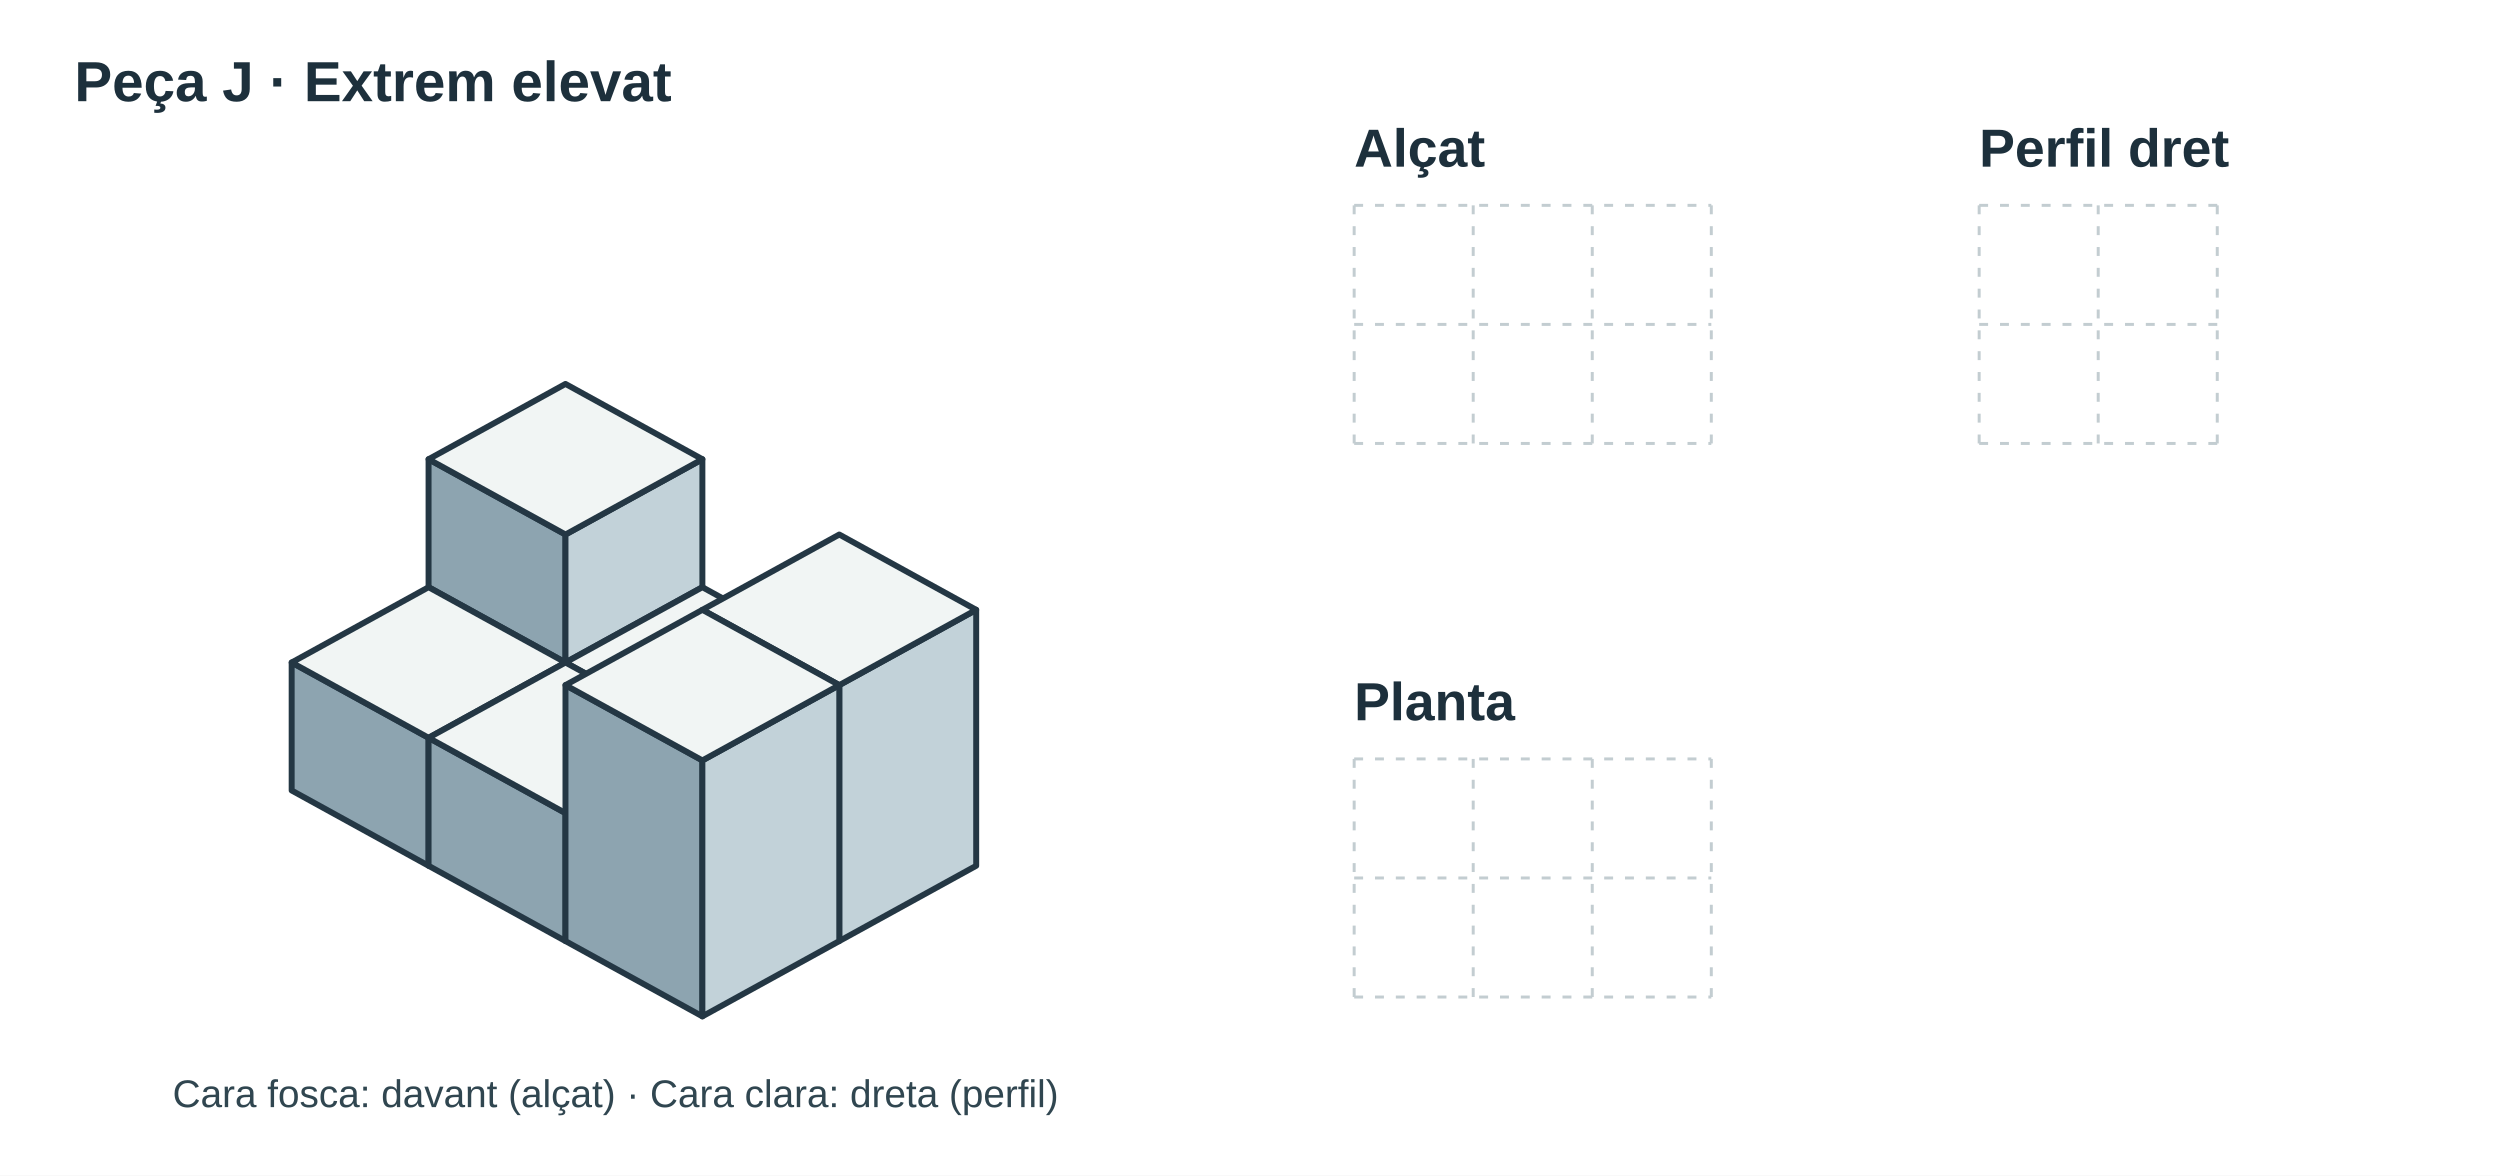
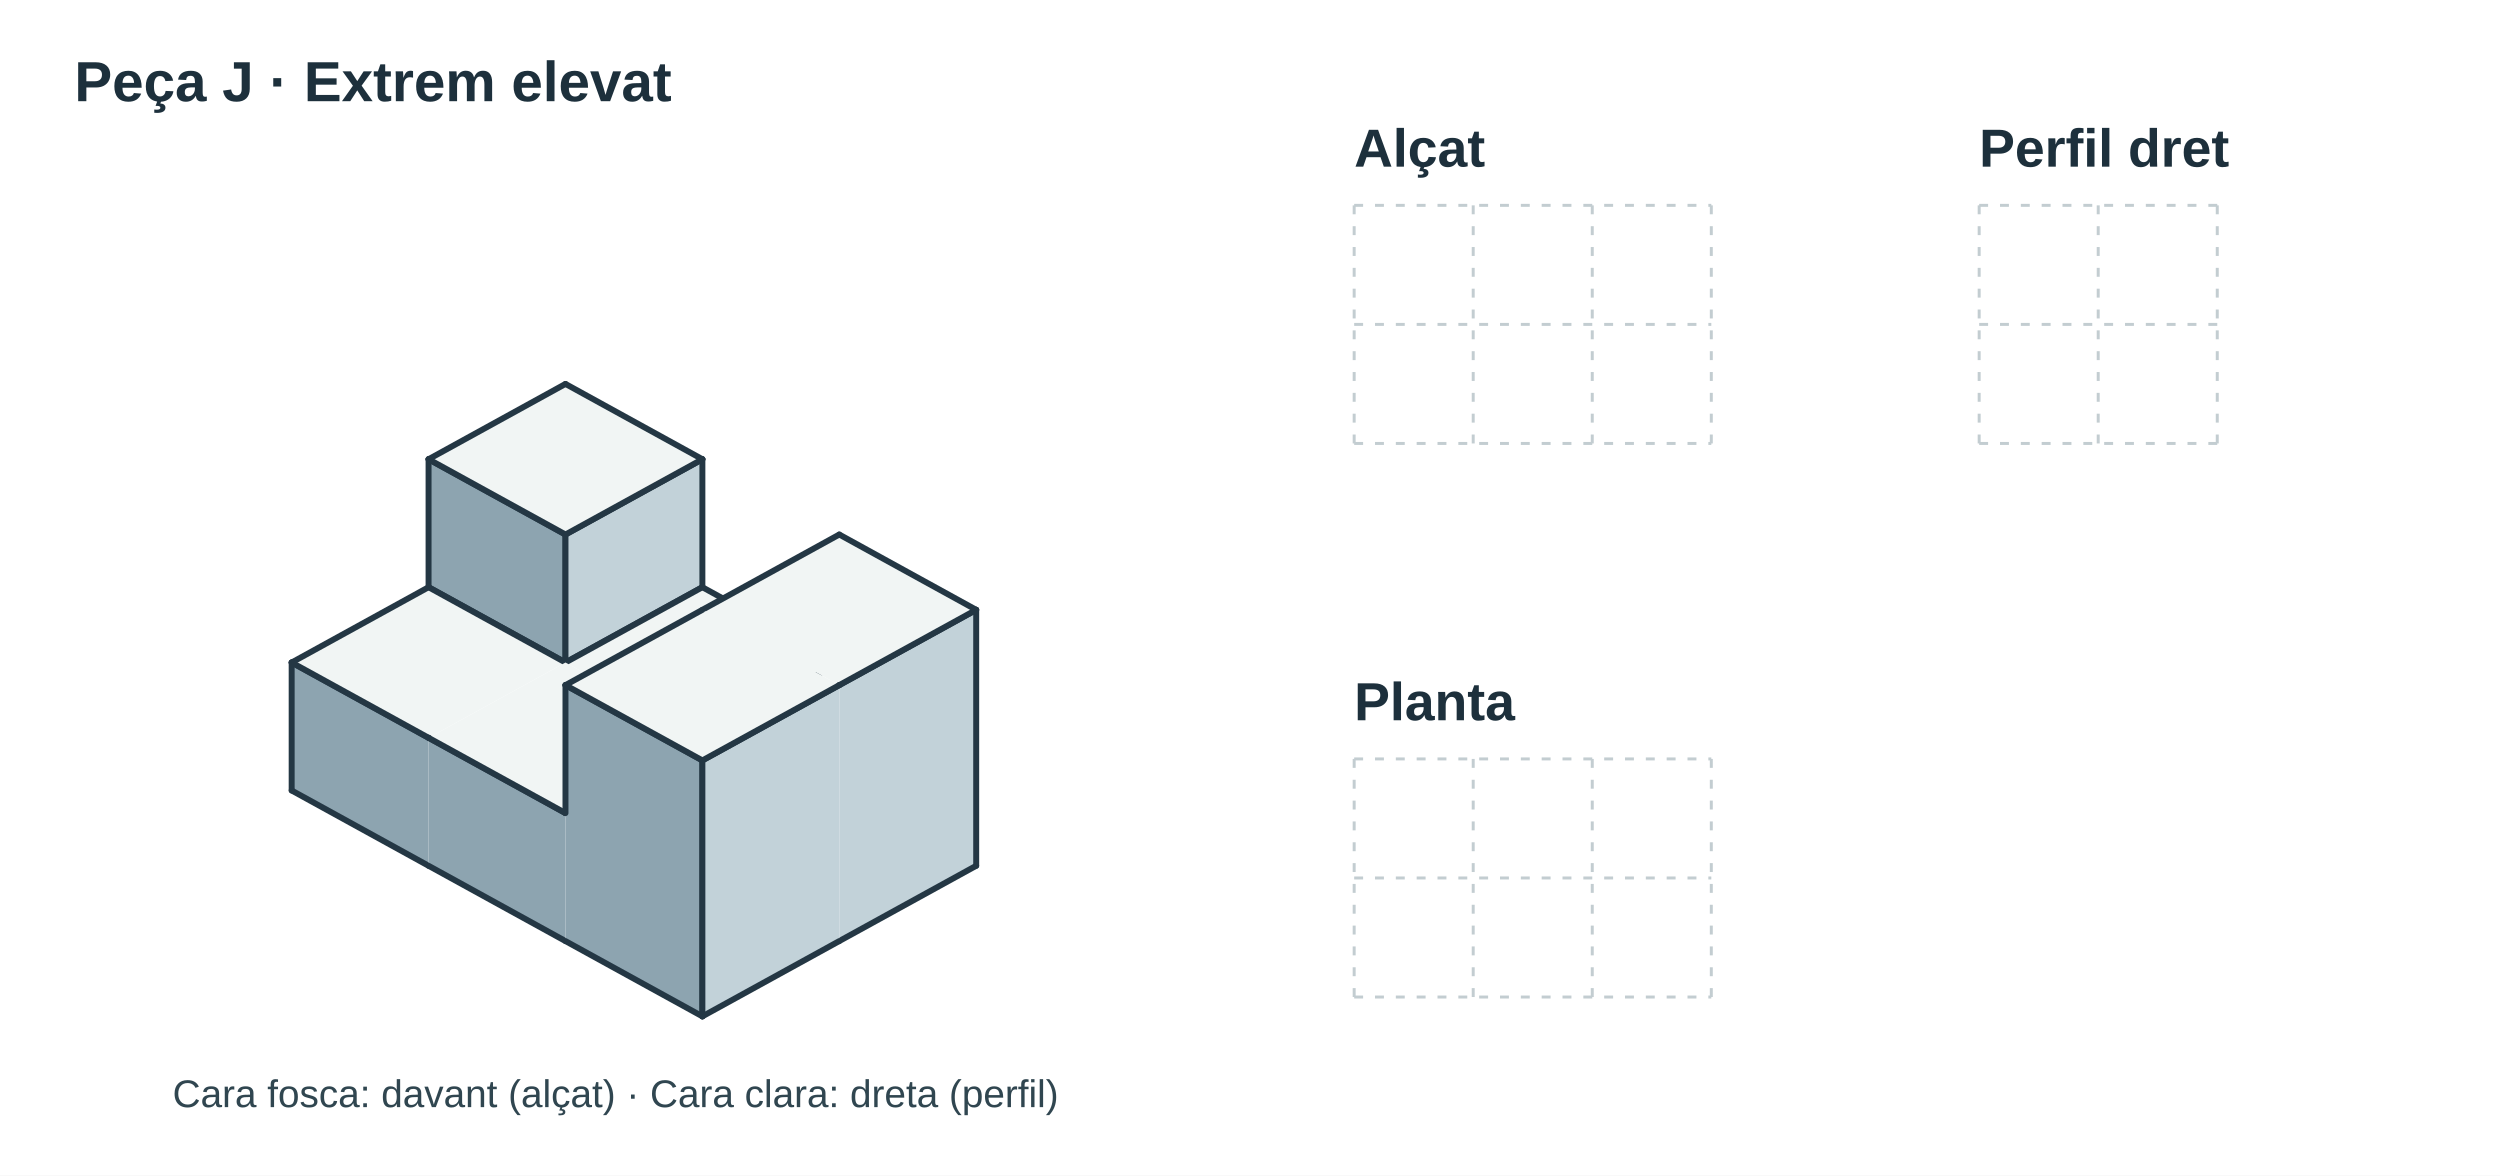
<svg xmlns="http://www.w3.org/2000/svg" width="840" height="395" viewBox="0 0 840 395" role="img" aria-labelledby="title desc">
  <rect width="840" height="395" fill="white" />
  <text x="25" y="34" font-family="Arial,sans-serif" font-size="19" font-weight="bold" fill="#1d303c">Peça J · Extrem elevat</text>
  <text x="58" y="372" font-family="Arial,sans-serif" font-size="13" fill="#304650">Cara fosca: davant (alçat) · Cara clara: dreta (perfil)</text>
-   <polygon points="144.0,154.3 190.0,179.6 190.0,222.6 144.0,197.3" fill="#8da4b0" stroke="#243744" stroke-width="2" stroke-linejoin="round" />
-   <polygon points="190.0,179.6 236.0,154.3 236.0,197.3 190.0,222.6" fill="#c2d2d9" stroke="#243744" stroke-width="2" stroke-linejoin="round" />
-   <polygon points="144.0,154.3 190.0,179.6 236.0,154.3 190.0,129.0" fill="#f1f5f4" stroke="#243744" stroke-width="2" stroke-linejoin="round" />
-   <polygon points="190.0,222.6 236.0,247.9 282.0,222.6 236.0,197.3" fill="#f1f5f4" stroke="#243744" stroke-width="2" stroke-linejoin="round" />
-   <polygon points="282.0,230.2 328.0,204.9 328.0,290.9 282.0,316.2" fill="#c2d2d9" stroke="#243744" stroke-width="2" stroke-linejoin="round" />
-   <polygon points="236.0,204.9 282.0,230.2 328.0,204.9 282.0,179.6" fill="#f1f5f4" stroke="#243744" stroke-width="2" stroke-linejoin="round" />
-   <polygon points="98.0,222.6 144.0,247.9 144.0,290.9 98.0,265.6" fill="#8da4b0" stroke="#243744" stroke-width="2" stroke-linejoin="round" />
-   <polygon points="98.0,222.6 144.0,247.9 190.0,222.6 144.0,197.3" fill="#f1f5f4" stroke="#243744" stroke-width="2" stroke-linejoin="round" />
-   <polygon points="144.0,247.9 190.0,273.2 190.0,316.2 144.0,290.9" fill="#8da4b0" stroke="#243744" stroke-width="2" stroke-linejoin="round" />
-   <polygon points="144.0,247.9 190.0,273.2 236.0,247.9 190.0,222.6" fill="#f1f5f4" stroke="#243744" stroke-width="2" stroke-linejoin="round" />
-   <polygon points="190.0,230.2 236.0,255.5 236.0,341.5 190.0,316.2" fill="#8da4b0" stroke="#243744" stroke-width="2" stroke-linejoin="round" />
-   <polygon points="236.0,255.5 282.0,230.2 282.0,316.2 236.0,341.5" fill="#c2d2d9" stroke="#243744" stroke-width="2" stroke-linejoin="round" />
-   <polygon points="190.0,230.2 236.0,255.5 282.0,230.2 236.0,204.9" fill="#f1f5f4" stroke="#243744" stroke-width="2" stroke-linejoin="round" />
+   <polygon points="144.0,154.3 190.0,179.6 190.0,222.6 144.0,197.3" fill="#8da4b0" />
+   <line x1="144.0" y1="154.3" x2="190.0" y2="179.6" stroke="#243744" stroke-width="2" stroke-linecap="round" />
+   <line x1="190.0" y1="179.6" x2="190.0" y2="222.6" stroke="#243744" stroke-width="2" stroke-linecap="round" />
+   <line x1="190.0" y1="222.6" x2="144.0" y2="197.3" stroke="#243744" stroke-width="2" stroke-linecap="round" />
+   <line x1="144.0" y1="197.3" x2="144.0" y2="154.3" stroke="#243744" stroke-width="2" stroke-linecap="round" />
+   <polygon points="190.0,179.6 236.0,154.3 236.0,197.3 190.0,222.6" fill="#c2d2d9" />
+   <line x1="190.0" y1="179.6" x2="236.0" y2="154.3" stroke="#243744" stroke-width="2" stroke-linecap="round" />
+   <line x1="236.0" y1="154.3" x2="236.0" y2="197.3" stroke="#243744" stroke-width="2" stroke-linecap="round" />
+   <line x1="236.0" y1="197.3" x2="190.0" y2="222.6" stroke="#243744" stroke-width="2" stroke-linecap="round" />
+   <line x1="190.0" y1="222.6" x2="190.0" y2="179.6" stroke="#243744" stroke-width="2" stroke-linecap="round" />
+   <polygon points="144.0,154.3 190.0,179.6 236.0,154.3 190.0,129.0" fill="#f1f5f4" />
+   <line x1="144.0" y1="154.3" x2="190.0" y2="179.6" stroke="#243744" stroke-width="2" stroke-linecap="round" />
+   <line x1="190.0" y1="179.6" x2="236.0" y2="154.3" stroke="#243744" stroke-width="2" stroke-linecap="round" />
+   <line x1="236.0" y1="154.3" x2="190.0" y2="129.0" stroke="#243744" stroke-width="2" stroke-linecap="round" />
+   <line x1="190.0" y1="129.0" x2="144.0" y2="154.3" stroke="#243744" stroke-width="2" stroke-linecap="round" />
+   <polygon points="190.0,222.6 236.0,247.9 282.0,222.6 236.0,197.3" fill="#f1f5f4" />
+   <line x1="236.0" y1="247.9" x2="282.0" y2="222.6" stroke="#243744" stroke-width="2" stroke-linecap="round" />
+   <line x1="282.0" y1="222.6" x2="236.0" y2="197.3" stroke="#243744" stroke-width="2" stroke-linecap="round" />
+   <line x1="236.0" y1="197.3" x2="190.0" y2="222.6" stroke="#243744" stroke-width="2" stroke-linecap="round" />
+   <polygon points="282.0,230.2 328.0,204.9 328.0,290.9 282.0,316.2" fill="#c2d2d9" />
+   <line x1="282.0" y1="230.2" x2="328.0" y2="204.9" stroke="#243744" stroke-width="2" stroke-linecap="round" />
+   <line x1="328.0" y1="204.9" x2="328.0" y2="290.9" stroke="#243744" stroke-width="2" stroke-linecap="round" />
+   <line x1="328.0" y1="290.9" x2="282.0" y2="316.2" stroke="#243744" stroke-width="2" stroke-linecap="round" />
+   <polygon points="236.0,204.9 282.0,230.2 328.0,204.9 282.0,179.6" fill="#f1f5f4" />
+   <line x1="282.0" y1="230.2" x2="328.0" y2="204.9" stroke="#243744" stroke-width="2" stroke-linecap="round" />
+   <line x1="328.0" y1="204.9" x2="282.0" y2="179.6" stroke="#243744" stroke-width="2" stroke-linecap="round" />
+   <line x1="282.0" y1="179.6" x2="236.0" y2="204.9" stroke="#243744" stroke-width="2" stroke-linecap="round" />
+   <polygon points="98.0,222.6 144.0,247.9 144.0,290.9 98.0,265.6" fill="#8da4b0" />
+   <line x1="98.0" y1="222.6" x2="144.0" y2="247.9" stroke="#243744" stroke-width="2" stroke-linecap="round" />
+   <line x1="144.0" y1="290.9" x2="98.0" y2="265.6" stroke="#243744" stroke-width="2" stroke-linecap="round" />
+   <line x1="98.0" y1="265.6" x2="98.0" y2="222.6" stroke="#243744" stroke-width="2" stroke-linecap="round" />
+   <polygon points="98.0,222.6 144.0,247.9 190.0,222.6 144.0,197.3" fill="#f1f5f4" />
+   <line x1="98.0" y1="222.6" x2="144.0" y2="247.9" stroke="#243744" stroke-width="2" stroke-linecap="round" />
+   <line x1="190.0" y1="222.6" x2="144.0" y2="197.3" stroke="#243744" stroke-width="2" stroke-linecap="round" />
+   <line x1="144.0" y1="197.3" x2="98.0" y2="222.6" stroke="#243744" stroke-width="2" stroke-linecap="round" />
+   <polygon points="144.0,247.9 190.0,273.2 190.0,316.2 144.0,290.9" fill="#8da4b0" />
+   <line x1="144.0" y1="247.9" x2="190.0" y2="273.2" stroke="#243744" stroke-width="2" stroke-linecap="round" />
+   <line x1="190.0" y1="316.2" x2="144.0" y2="290.9" stroke="#243744" stroke-width="2" stroke-linecap="round" />
+   <polygon points="144.0,247.9 190.0,273.2 236.0,247.9 190.0,222.6" fill="#f1f5f4" />
+   <line x1="144.0" y1="247.9" x2="190.0" y2="273.2" stroke="#243744" stroke-width="2" stroke-linecap="round" />
+   <line x1="190.0" y1="273.2" x2="236.0" y2="247.9" stroke="#243744" stroke-width="2" stroke-linecap="round" />
+   <polygon points="190.0,230.2 236.0,255.5 236.0,341.5 190.0,316.2" fill="#8da4b0" />
+   <line x1="190.0" y1="230.2" x2="236.0" y2="255.5" stroke="#243744" stroke-width="2" stroke-linecap="round" />
+   <line x1="236.0" y1="255.5" x2="236.0" y2="341.5" stroke="#243744" stroke-width="2" stroke-linecap="round" />
+   <line x1="236.0" y1="341.5" x2="190.0" y2="316.2" stroke="#243744" stroke-width="2" stroke-linecap="round" />
+   <line x1="190.0" y1="273.2" x2="190.0" y2="230.2" stroke="#243744" stroke-width="2" stroke-linecap="round" />
+   <polygon points="236.0,255.5 282.0,230.2 282.0,316.2 236.0,341.5" fill="#c2d2d9" />
+   <line x1="236.0" y1="255.5" x2="282.0" y2="230.2" stroke="#243744" stroke-width="2" stroke-linecap="round" />
+   <line x1="282.0" y1="316.2" x2="236.0" y2="341.5" stroke="#243744" stroke-width="2" stroke-linecap="round" />
+   <line x1="236.0" y1="341.5" x2="236.0" y2="255.5" stroke="#243744" stroke-width="2" stroke-linecap="round" />
+   <polygon points="190.0,230.2 236.0,255.5 282.0,230.2 236.0,204.9" fill="#f1f5f4" />
+   <line x1="190.0" y1="230.2" x2="236.0" y2="255.5" stroke="#243744" stroke-width="2" stroke-linecap="round" />
+   <line x1="236.0" y1="255.5" x2="282.0" y2="230.2" stroke="#243744" stroke-width="2" stroke-linecap="round" />
+   <line x1="236.0" y1="204.9" x2="190.0" y2="230.2" stroke="#243744" stroke-width="2" stroke-linecap="round" />
  <text x="455" y="56" font-family="Arial,sans-serif" font-size="18" font-weight="bold" fill="#1d303c">Alçat</text>
  <text x="665" y="56" font-family="Arial,sans-serif" font-size="18" font-weight="bold" fill="#1d303c">Perfil dret</text>
  <text x="455" y="242" font-family="Arial,sans-serif" font-size="18" font-weight="bold" fill="#1d303c">Planta</text>
  <line x1="455" y1="69" x2="455" y2="149" stroke="#c3cdd1" stroke-width="1" stroke-dasharray="3 4" />
  <line x1="495" y1="69" x2="495" y2="149" stroke="#c3cdd1" stroke-width="1" stroke-dasharray="3 4" />
  <line x1="535" y1="69" x2="535" y2="149" stroke="#c3cdd1" stroke-width="1" stroke-dasharray="3 4" />
  <line x1="575" y1="69" x2="575" y2="149" stroke="#c3cdd1" stroke-width="1" stroke-dasharray="3 4" />
  <line x1="455" y1="69" x2="575" y2="69" stroke="#c3cdd1" stroke-width="1" stroke-dasharray="3 4" />
  <line x1="455" y1="109" x2="575" y2="109" stroke="#c3cdd1" stroke-width="1" stroke-dasharray="3 4" />
  <line x1="455" y1="149" x2="575" y2="149" stroke="#c3cdd1" stroke-width="1" stroke-dasharray="3 4" />
  <line x1="665" y1="69" x2="665" y2="149" stroke="#c3cdd1" stroke-width="1" stroke-dasharray="3 4" />
  <line x1="705" y1="69" x2="705" y2="149" stroke="#c3cdd1" stroke-width="1" stroke-dasharray="3 4" />
  <line x1="745" y1="69" x2="745" y2="149" stroke="#c3cdd1" stroke-width="1" stroke-dasharray="3 4" />
  <line x1="665" y1="69" x2="745" y2="69" stroke="#c3cdd1" stroke-width="1" stroke-dasharray="3 4" />
  <line x1="665" y1="109" x2="745" y2="109" stroke="#c3cdd1" stroke-width="1" stroke-dasharray="3 4" />
  <line x1="665" y1="149" x2="745" y2="149" stroke="#c3cdd1" stroke-width="1" stroke-dasharray="3 4" />
  <line x1="455" y1="255" x2="455" y2="335" stroke="#c3cdd1" stroke-width="1" stroke-dasharray="3 4" />
  <line x1="495" y1="255" x2="495" y2="335" stroke="#c3cdd1" stroke-width="1" stroke-dasharray="3 4" />
  <line x1="535" y1="255" x2="535" y2="335" stroke="#c3cdd1" stroke-width="1" stroke-dasharray="3 4" />
  <line x1="575" y1="255" x2="575" y2="335" stroke="#c3cdd1" stroke-width="1" stroke-dasharray="3 4" />
  <line x1="455" y1="255" x2="575" y2="255" stroke="#c3cdd1" stroke-width="1" stroke-dasharray="3 4" />
  <line x1="455" y1="295" x2="575" y2="295" stroke="#c3cdd1" stroke-width="1" stroke-dasharray="3 4" />
  <line x1="455" y1="335" x2="575" y2="335" stroke="#c3cdd1" stroke-width="1" stroke-dasharray="3 4" />
</svg>
